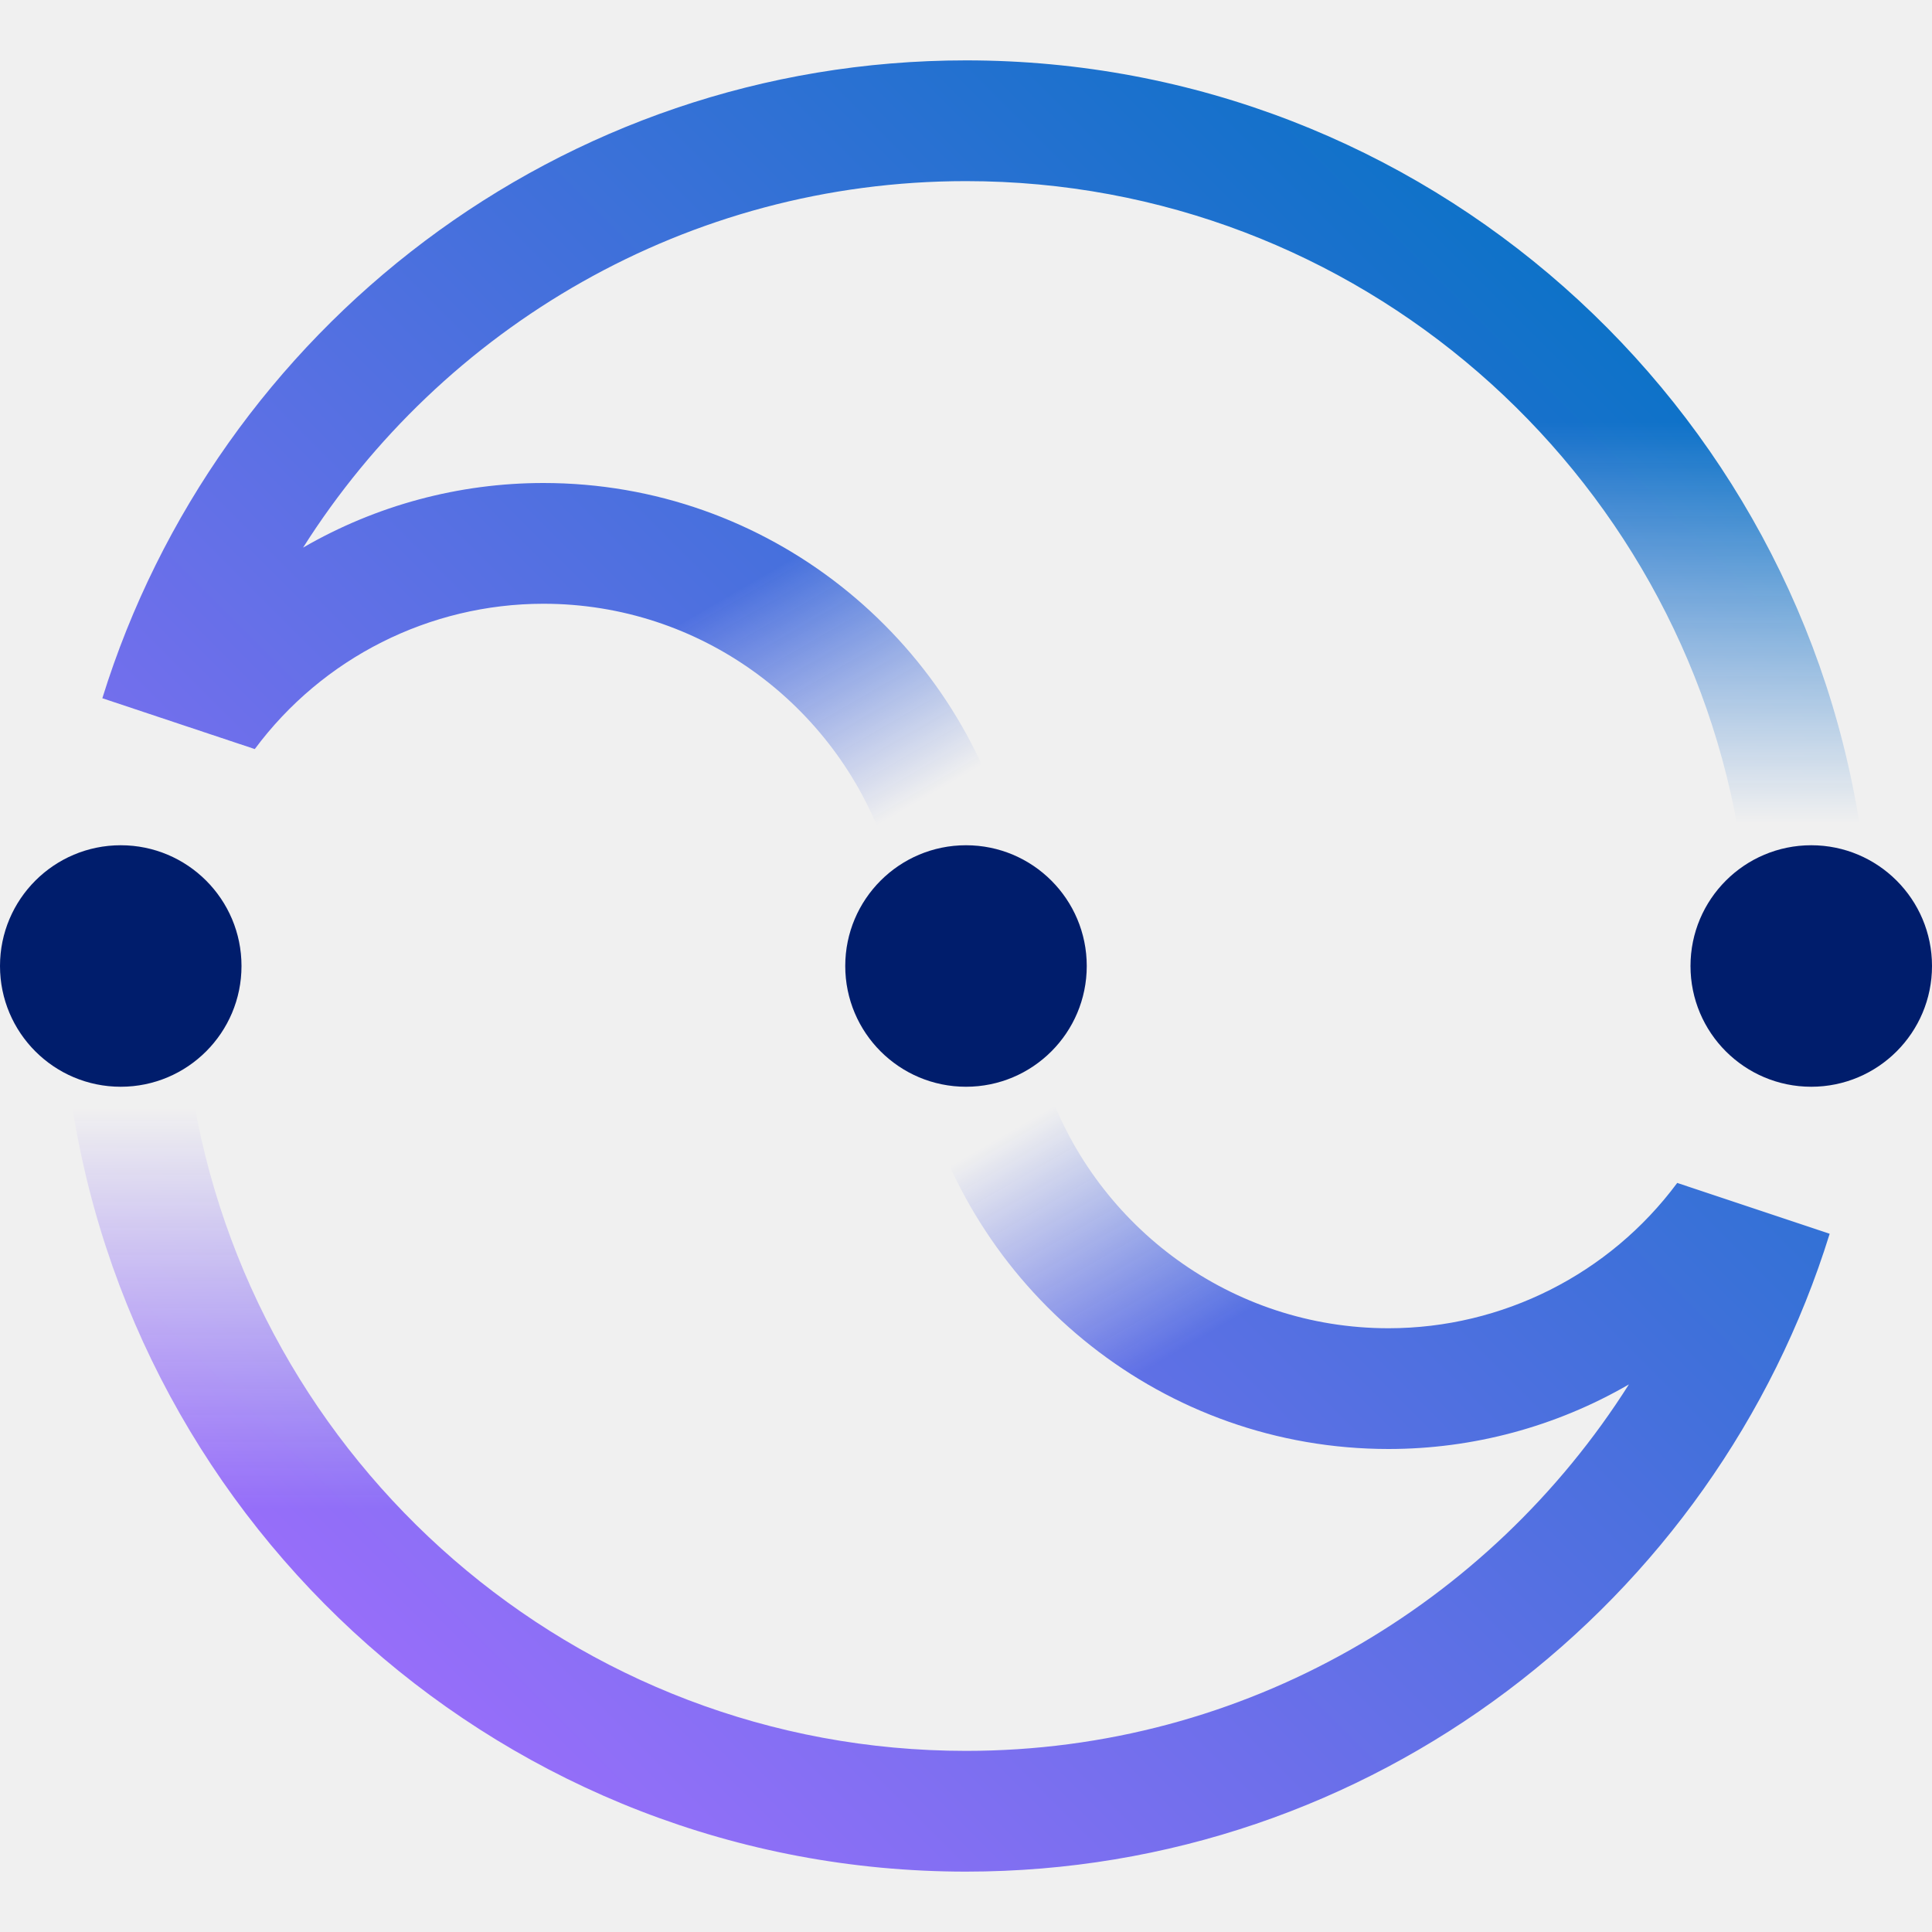
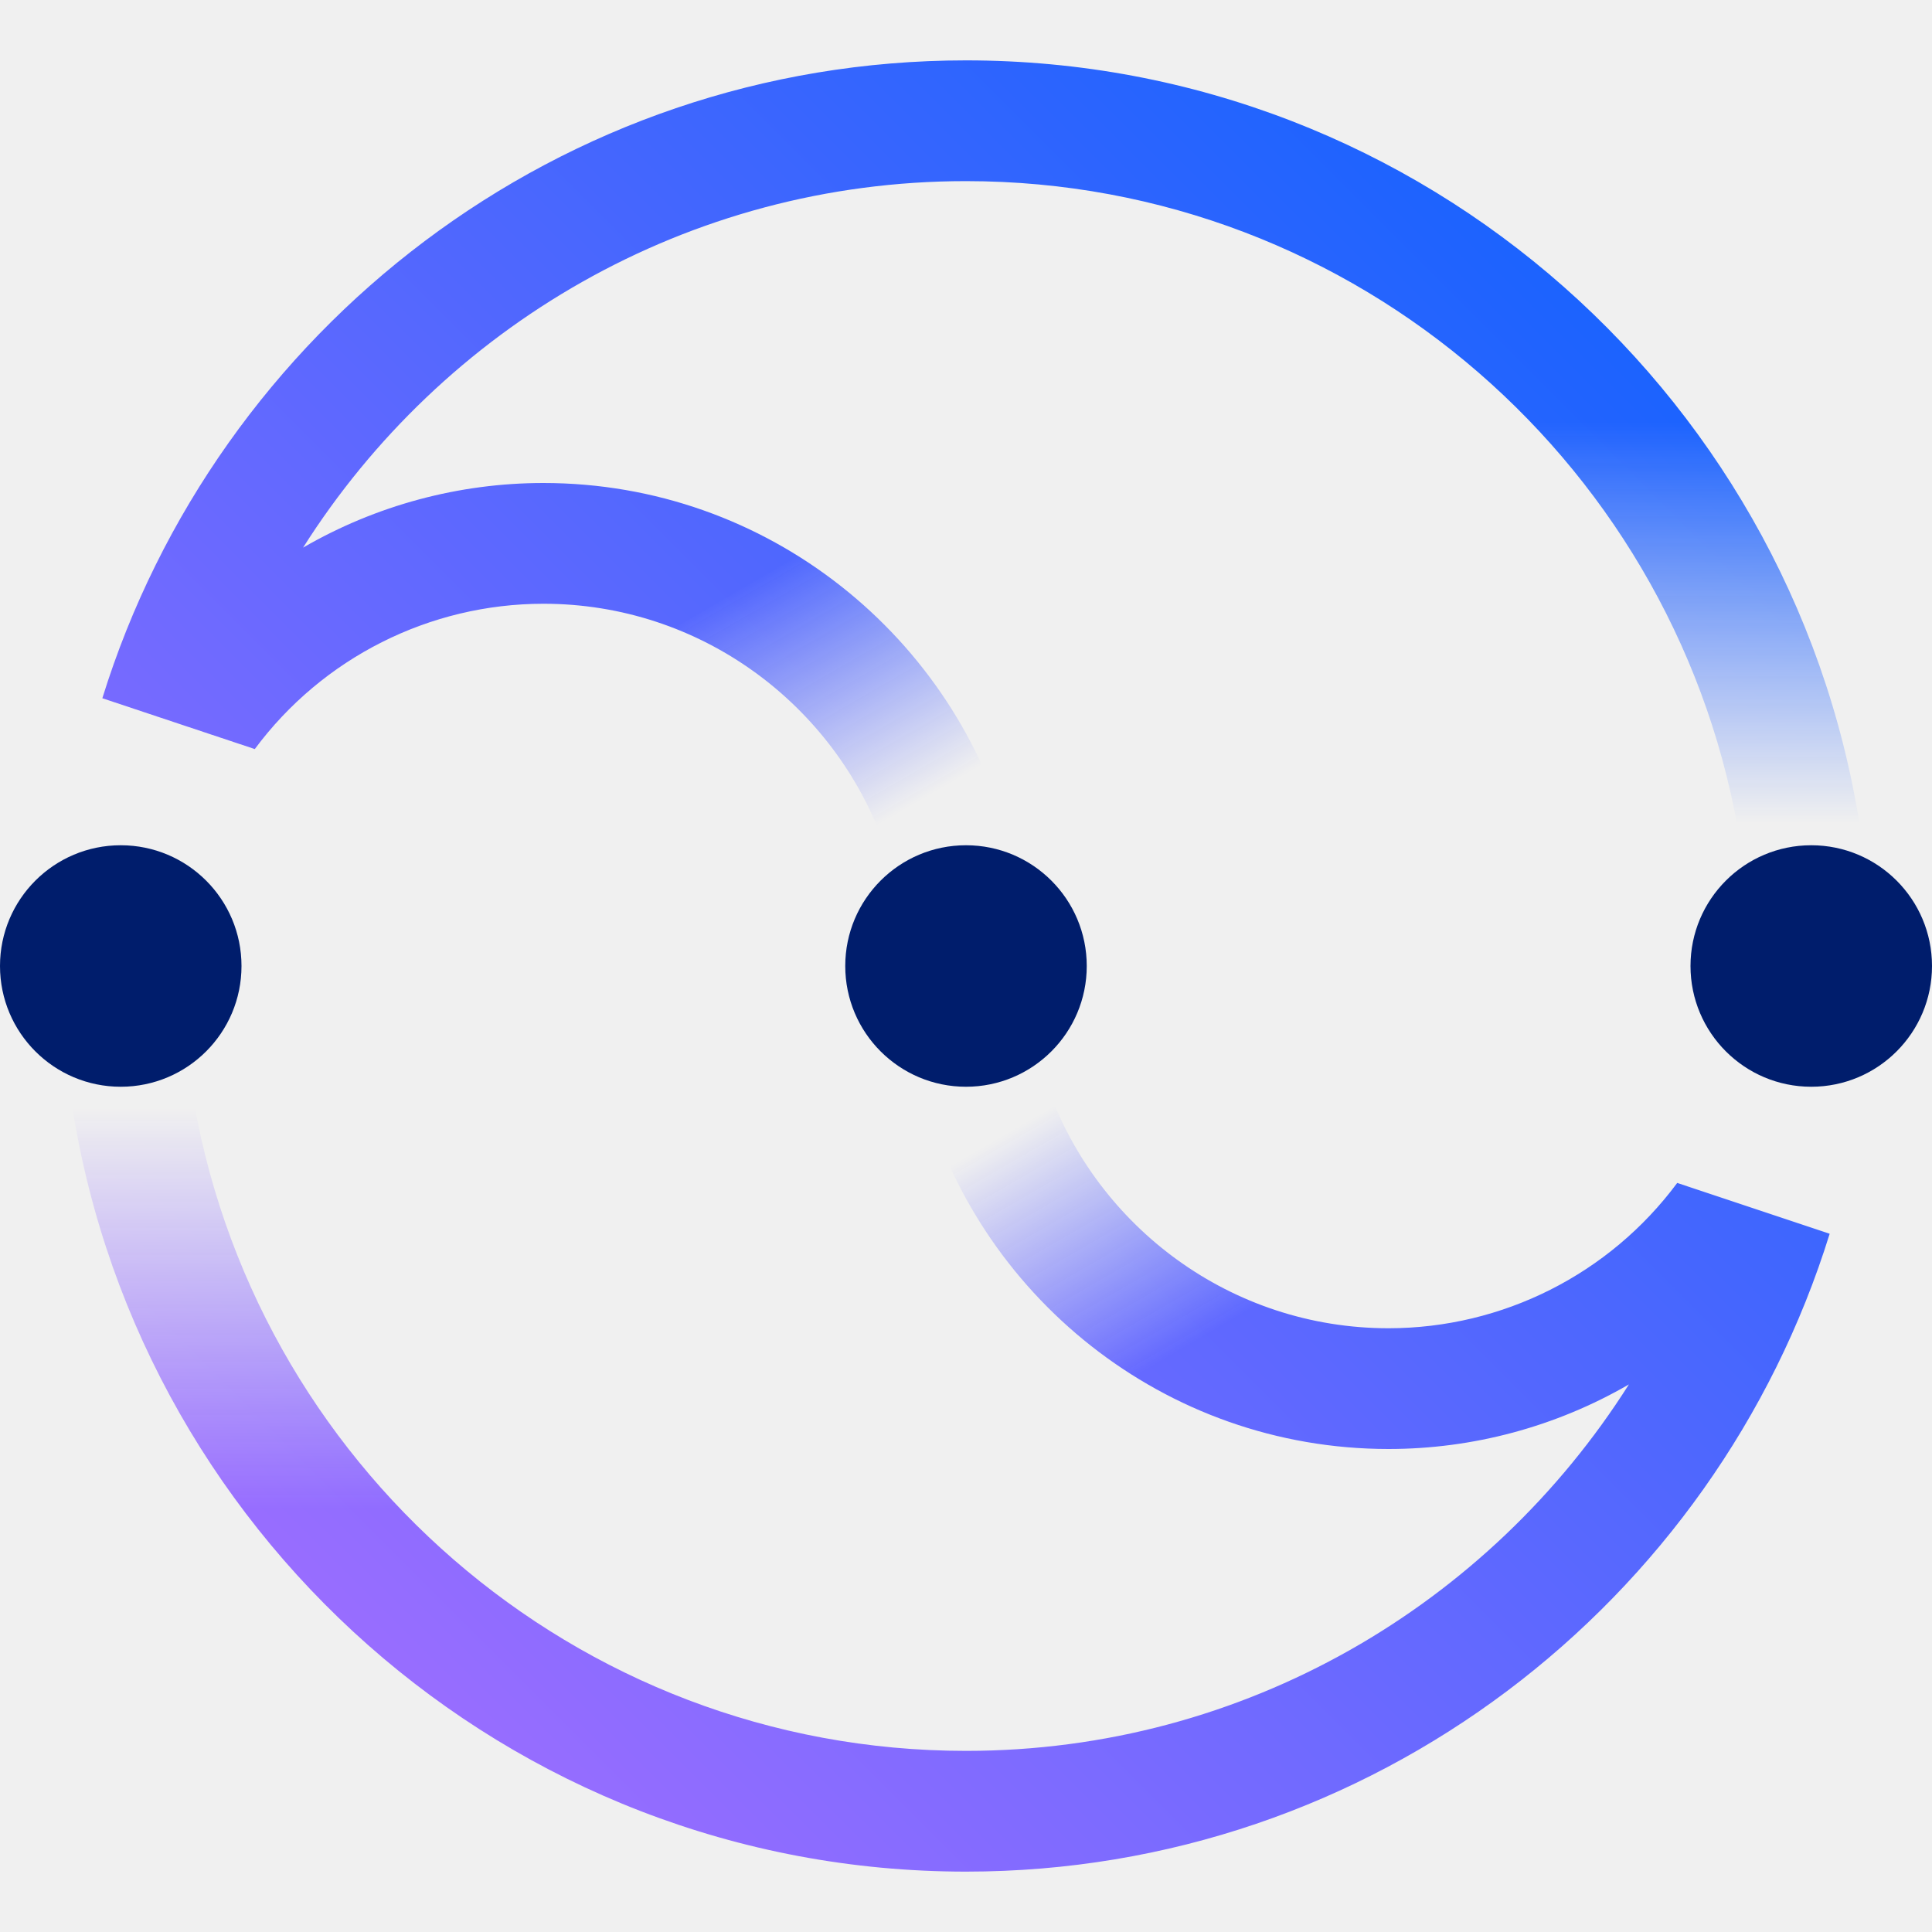
- <svg xmlns="http://www.w3.org/2000/svg" xmlns:xlink="http://www.w3.org/1999/xlink" id="ProductName" viewBox="0 0 32 32">
+ <svg xmlns="http://www.w3.org/2000/svg" xmlns:xlink="http://www.w3.org/1999/xlink" id="watsonxOrchestrate" viewBox="0 0 32 32">
  <defs>
-     <linearGradient id="p9vxyisn1a" x1="-1255.959" y1="-5638.355" x2="-1255.959" y2="-5630.355" gradientTransform="matrix(1 0 0 -1 1259.459 -5613.355)" gradientUnits="userSpaceOnUse">
+     <linearGradient id="91vs45zuba" x1="-1255.959" y1="-5638.355" x2="-1255.959" y2="-5630.355" gradientTransform="matrix(1 0 0 -1 1259.459 -5613.355)" gradientUnits="userSpaceOnUse">
      <stop offset="0" stop-opacity="0" />
      <stop offset=".83" />
    </linearGradient>
-     <linearGradient id="h8ycqm8a3b" x1="-1236.667" y1="-5652.015" x2="-1239.915" y2="-5646.39" gradientTransform="matrix(1 0 0 -1 1255.541 -5629.251)" gradientUnits="userSpaceOnUse">
+     <linearGradient id="q8jdu6hf5b" x1="-1236.667" y1="-5652.015" x2="-1239.915" y2="-5646.39" gradientTransform="matrix(1 0 0 -1 1255.541 -5629.251)" gradientUnits="userSpaceOnUse">
      <stop offset="0" stop-opacity="0" />
      <stop offset=".7" />
    </linearGradient>
-     <linearGradient id="79406k1xyc" x1="-1817.959" y1="-1524.355" x2="-1817.959" y2="-1516.355" gradientTransform="matrix(1 0 0 -1 1846.459 -1509.355)" xlink:href="#p9vxyisn1a" />
-     <linearGradient id="bt5ivn4y8d" x1="-1798.667" y1="-1538.015" x2="-1801.915" y2="-1532.39" gradientTransform="matrix(-1 0 0 1 -1785.541 1547.251)" xlink:href="#h8ycqm8a3b" />
-     <linearGradient id="ijm8y71tjf" x1="0" y1="32" x2="32" y2="0" gradientUnits="userSpaceOnUse">
+     <linearGradient id="1ai661jxzc" x1="-1817.959" y1="-1524.355" x2="-1817.959" y2="-1516.355" gradientTransform="matrix(1 0 0 -1 1846.459 -1509.355)" xlink:href="#91vs45zuba" />
+     <linearGradient id="ho9vmd9vod" x1="-1798.667" y1="-1538.015" x2="-1801.915" y2="-1532.39" gradientTransform="matrix(-1 0 0 1 -1785.541 1547.251)" xlink:href="#q8jdu6hf5b" />
+     <linearGradient id="7wtfcdzjif" x1="0" y1="32" x2="32" y2="0" gradientUnits="userSpaceOnUse">
      <stop offset=".1" stop-color="#a56eff" />
-       <stop offset=".9" stop-color="#0072c3" />
+       <stop offset=".9" stop-color="#0f62fe" />
    </linearGradient>
-     <mask id="xvnfrfqeoe" x="0" y="0" width="32" height="32" maskUnits="userSpaceOnUse">
-       <path d="M30.851 14H28.83C27.863 7.78 22.487 3 16 3 11.38 3 7.326 5.429 5.02 9.07A7.939 7.939 0 0 1 9 8c3.719 0 6.845 2.555 7.737 6H14.65c-.826-2.327-3.043-4-5.65-4a5.958 5.958 0 0 0-4.78 2.407l-2.525-.842C3.591 5.456 9.275 1 16 1c7.591 0 13.868 5.674 14.851 13zm-3.071 5.593A5.957 5.957 0 0 1 23 22c-2.607 0-4.824-1.673-5.65-4h-2.087c.892 3.445 4.017 6 7.737 6a7.941 7.941 0 0 0 3.98-1.07C24.674 26.571 20.62 29 16 29 9.513 29 4.137 24.22 3.17 18H1.149C2.132 25.326 8.408 31 16 31c6.725 0 12.409-4.456 14.305-10.565l-2.525-.842z" style="fill:#fff" />
-       <path style="fill:url(#p9vxyisn1a)" d="M0 17h7v8H0z" />
-       <path style="fill:url(#h8ycqm8a3b)" d="M21 17.5h-6V25l6-3.5v-4z" />
-       <path transform="rotate(-180 28.5 11)" style="fill:url(#79406k1xyc)" d="M25 7h7v8h-7z" />
-       <path style="fill:url(#bt5ivn4y8d)" d="M11 14.5h6V7l-6 3.5v4z" />
+     <mask id="blf0dpbsne" x="0" y="0" width="32" height="32" maskUnits="userSpaceOnUse">
+       <path d="M30.851 14H28.83C27.863 7.78 22.487 3 16 3 11.38 3 7.326 5.429 5.02 9.07A7.939 7.939 0 0 1 9 8c3.719 0 6.845 2.555 7.737 6H14.65c-.826-2.327-3.043-4-5.65-4a5.958 5.958 0 0 0-4.78 2.407l-2.525-.842C3.591 5.456 9.275 1 16 1c7.591 0 13.868 5.674 14.851 13zm-3.071 5.593A5.957 5.957 0 0 1 23 22c-2.607 0-4.824-1.673-5.65-4h-2.087c.892 3.445 4.017 6 7.737 6a7.941 7.941 0 0 0 3.98-1.07C24.674 26.571 20.62 29 16 29 9.513 29 4.137 24.22 3.17 18H1.149C2.132 25.326 8.408 31 16 31c6.725 0 12.409-4.456 14.305-10.565l-2.525-.842z" style="fill:#fff;stroke-width:0" />
+       <path style="fill:url(#91vs45zuba);stroke-width:0" d="M0 17h7v8H0z" />
+       <path style="fill:url(#q8jdu6hf5b);stroke-width:0" d="M21 17.5h-6V25l6-3.5v-4z" />
+       <path transform="rotate(-180 28.5 11)" style="fill:url(#1ai661jxzc);stroke-width:0" d="M25 7h7v8h-7z" />
+       <path style="fill:url(#ho9vmd9vod);stroke-width:0" d="M11 14.5h6V7l-6 3.5v4z" />
    </mask>
  </defs>
-   <g style="mask:url(#xvnfrfqeoe)">
-     <path style="fill:url(#ijm8y71tjf)" d="M0 0h32v32H0z" />
+   <g style="mask:url(#blf0dpbsne)">
+     <path style="fill:url(#7wtfcdzjif);stroke-width:0" d="M0 0h32v32H0z" />
  </g>
-   <circle cx="30" cy="16" r="2" style="fill:#001d6c" />
-   <circle cx="2" cy="16" r="2" style="fill:#001d6c" />
-   <circle cx="16" cy="16" r="2" style="fill:#001d6c" />
+   <circle cx="30" cy="16" r="2" style="fill:#001d6c;stroke-width:0" />
+   <circle cx="2" cy="16" r="2" style="fill:#001d6c;stroke-width:0" />
+   <circle cx="16" cy="16" r="2" style="fill:#001d6c;stroke-width:0" />
</svg>
